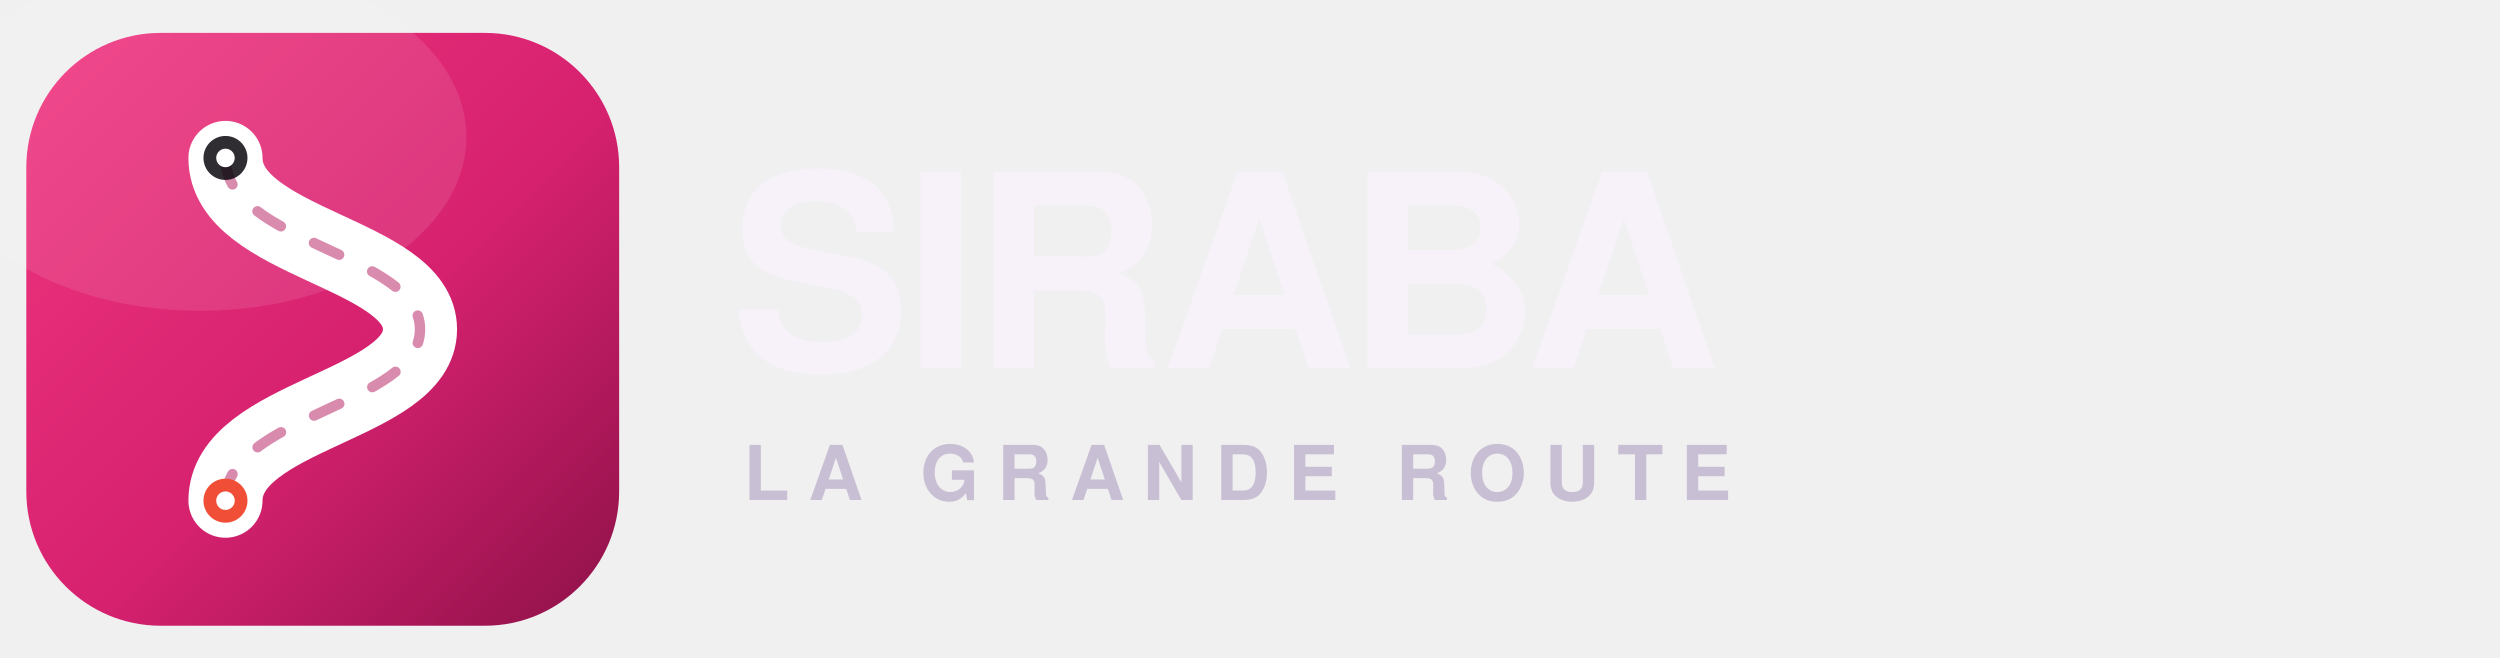
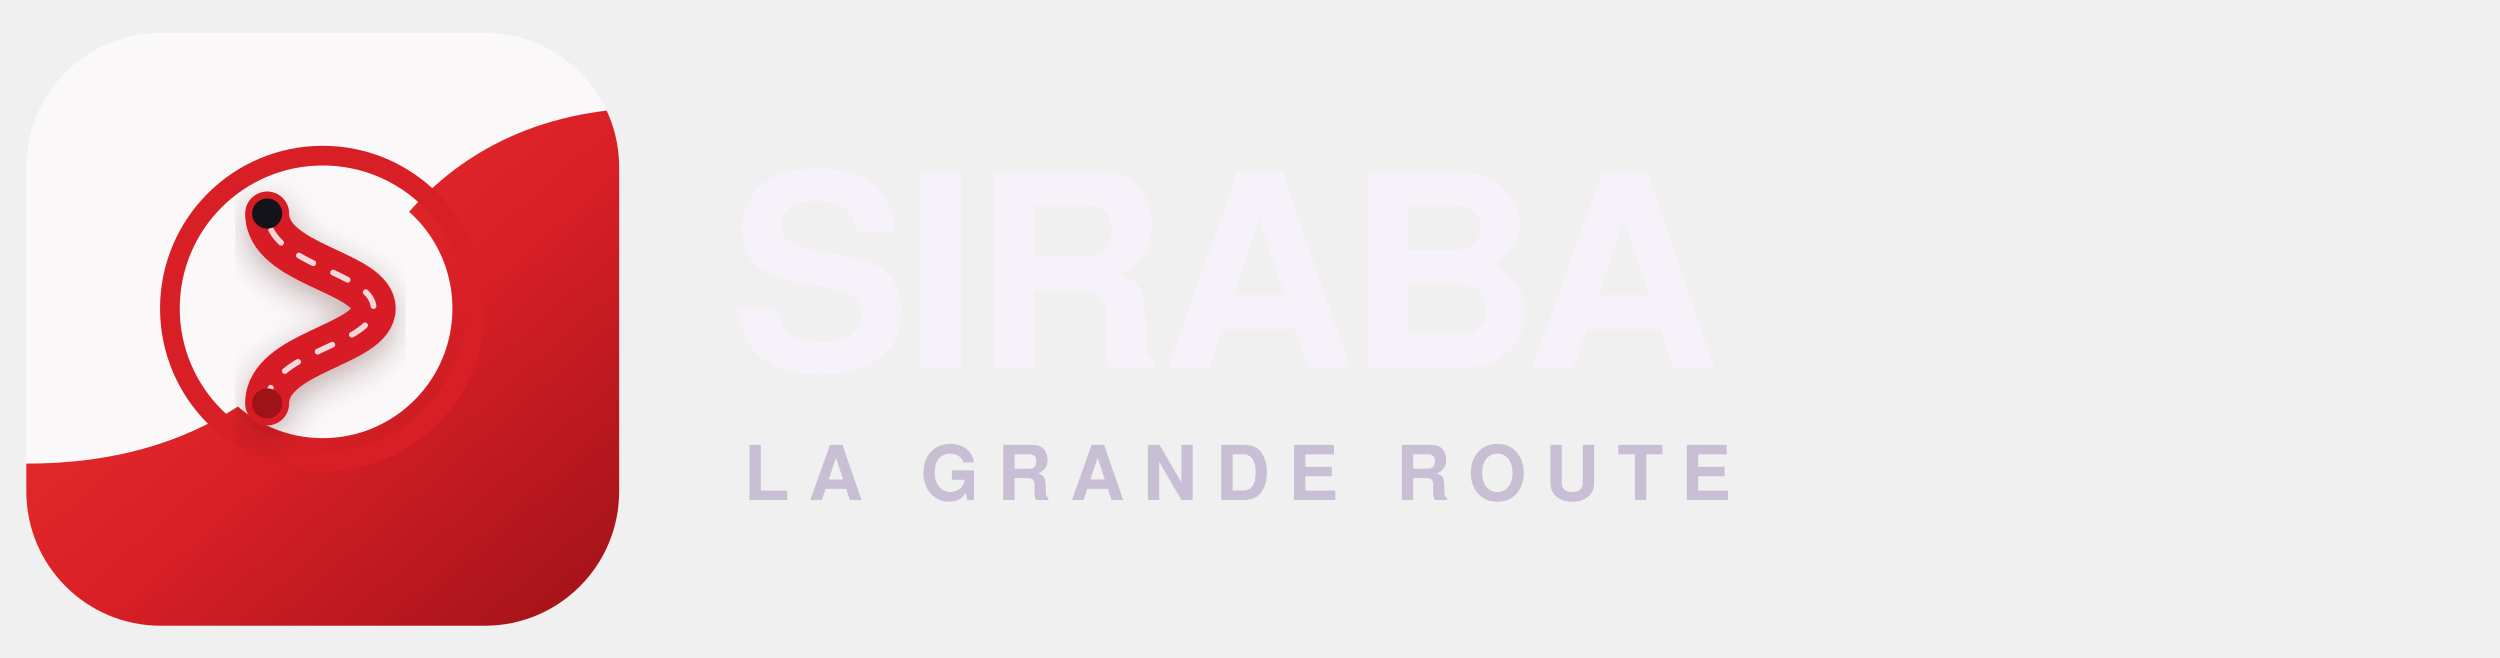
<svg xmlns="http://www.w3.org/2000/svg" viewBox="0 0 760 200" width="760" height="200" role="img" aria-label="Siraba">
-   <defs>
-     <linearGradient id="fondH" x1="0" y1="0" x2="1" y2="1">
-       <stop offset="0" stop-color="#F0357F" />
-       <stop offset="0.55" stop-color="#D6216F" />
-       <stop offset="1" stop-color="#8E1149" />
-     </linearGradient>
-   </defs>
  <g transform="translate(8,10) scale(0.352)">
-     <rect width="512" height="512" rx="116" fill="url(#fondH)" />
-     <ellipse cx="150" cy="90" rx="230" ry="150" fill="#FFFFFF" opacity="0.10" />
-     <path d="M 172 404 C 172 330 340 322 340 256 C 340 190 172 182 172 108" fill="none" stroke="#FFFFFF" stroke-width="64" stroke-linecap="round" />
-     <path d="M 172 404 C 172 330 340 322 340 256 C 340 190 172 182 172 108" fill="none" stroke="#B3175C" stroke-width="9" stroke-linecap="round" stroke-dasharray="24 32" opacity="0.5" />
-     <circle cx="172" cy="404" r="19" fill="#F04E37" />
-     <circle cx="172" cy="404" r="8" fill="#FFFFFF" />
-     <circle cx="172" cy="108" r="19" fill="#0A070E" opacity="0.85" />
-     <circle cx="172" cy="108" r="8" fill="#FFFFFF" />
+     <clipPath id="coins">
+       <rect width="512" height="512" rx="116" />
+     </clipPath>
+     <g clip-path="url(#coins)">
+       <defs>
+         <linearGradient id="rougeH" x1="0" y1="0" x2="1" y2="1">
+           <stop offset="0" stop-color="#F0362F" />
+           <stop offset="0.55" stop-color="#D81F26" />
+           <stop offset="1" stop-color="#9E1218" />
+         </linearGradient>
+         <filter id="ombreH" x="-30%" y="-30%" width="160%" height="160%">
+           <feDropShadow dx="0" dy="9" stdDeviation="14" flood-color="#3A0508" flood-opacity="0.30" />
+         </filter>
+       </defs>
+       <rect width="512" height="512" rx="116" fill="#FBF8F9" />
+       <path d="M 0 512 L 0 372 C 150 372 236 300 300 196 C 348 118 420 74 512 66 L 512 512 Z" fill="url(#rougeH)" />
+       <circle cx="256" cy="238" r="132" fill="none" stroke="#D81F26" stroke-width="17" />
+       <circle cx="256" cy="238" r="112" fill="#FBF8F9" />
+       <path d="M 208 320 C 208 275 300 270 300 238 C 300 206 208 201 208 156" fill="none" stroke="#D81F26" stroke-width="38" stroke-linecap="round" filter="url(#ombreH)" />
+       <path d="M 208 320 C 208 275 300 270 300 238 C 300 206 208 201 208 156" fill="none" stroke="#FBF8F9" stroke-width="5" stroke-linecap="round" stroke-dasharray="14 19" opacity="0.85" />
+       <circle cx="208" cy="320" r="13" fill="#9E1218" />
+       <circle cx="208" cy="156" r="13" fill="#15131A" />
+     </g>
  </g>
  <text x="222" y="112" font-family="Helvetica Neue, Helvetica, Arial, sans-serif" font-size="82" font-weight="800" letter-spacing="-2" fill="#F7F2FA">SIRABA</text>
  <text x="226" y="152" font-family="Helvetica Neue, Helvetica, Arial, sans-serif" font-size="23" font-weight="600" letter-spacing="5.5" fill="#C9BFD4">LA GRANDE ROUTE</text>
</svg>
